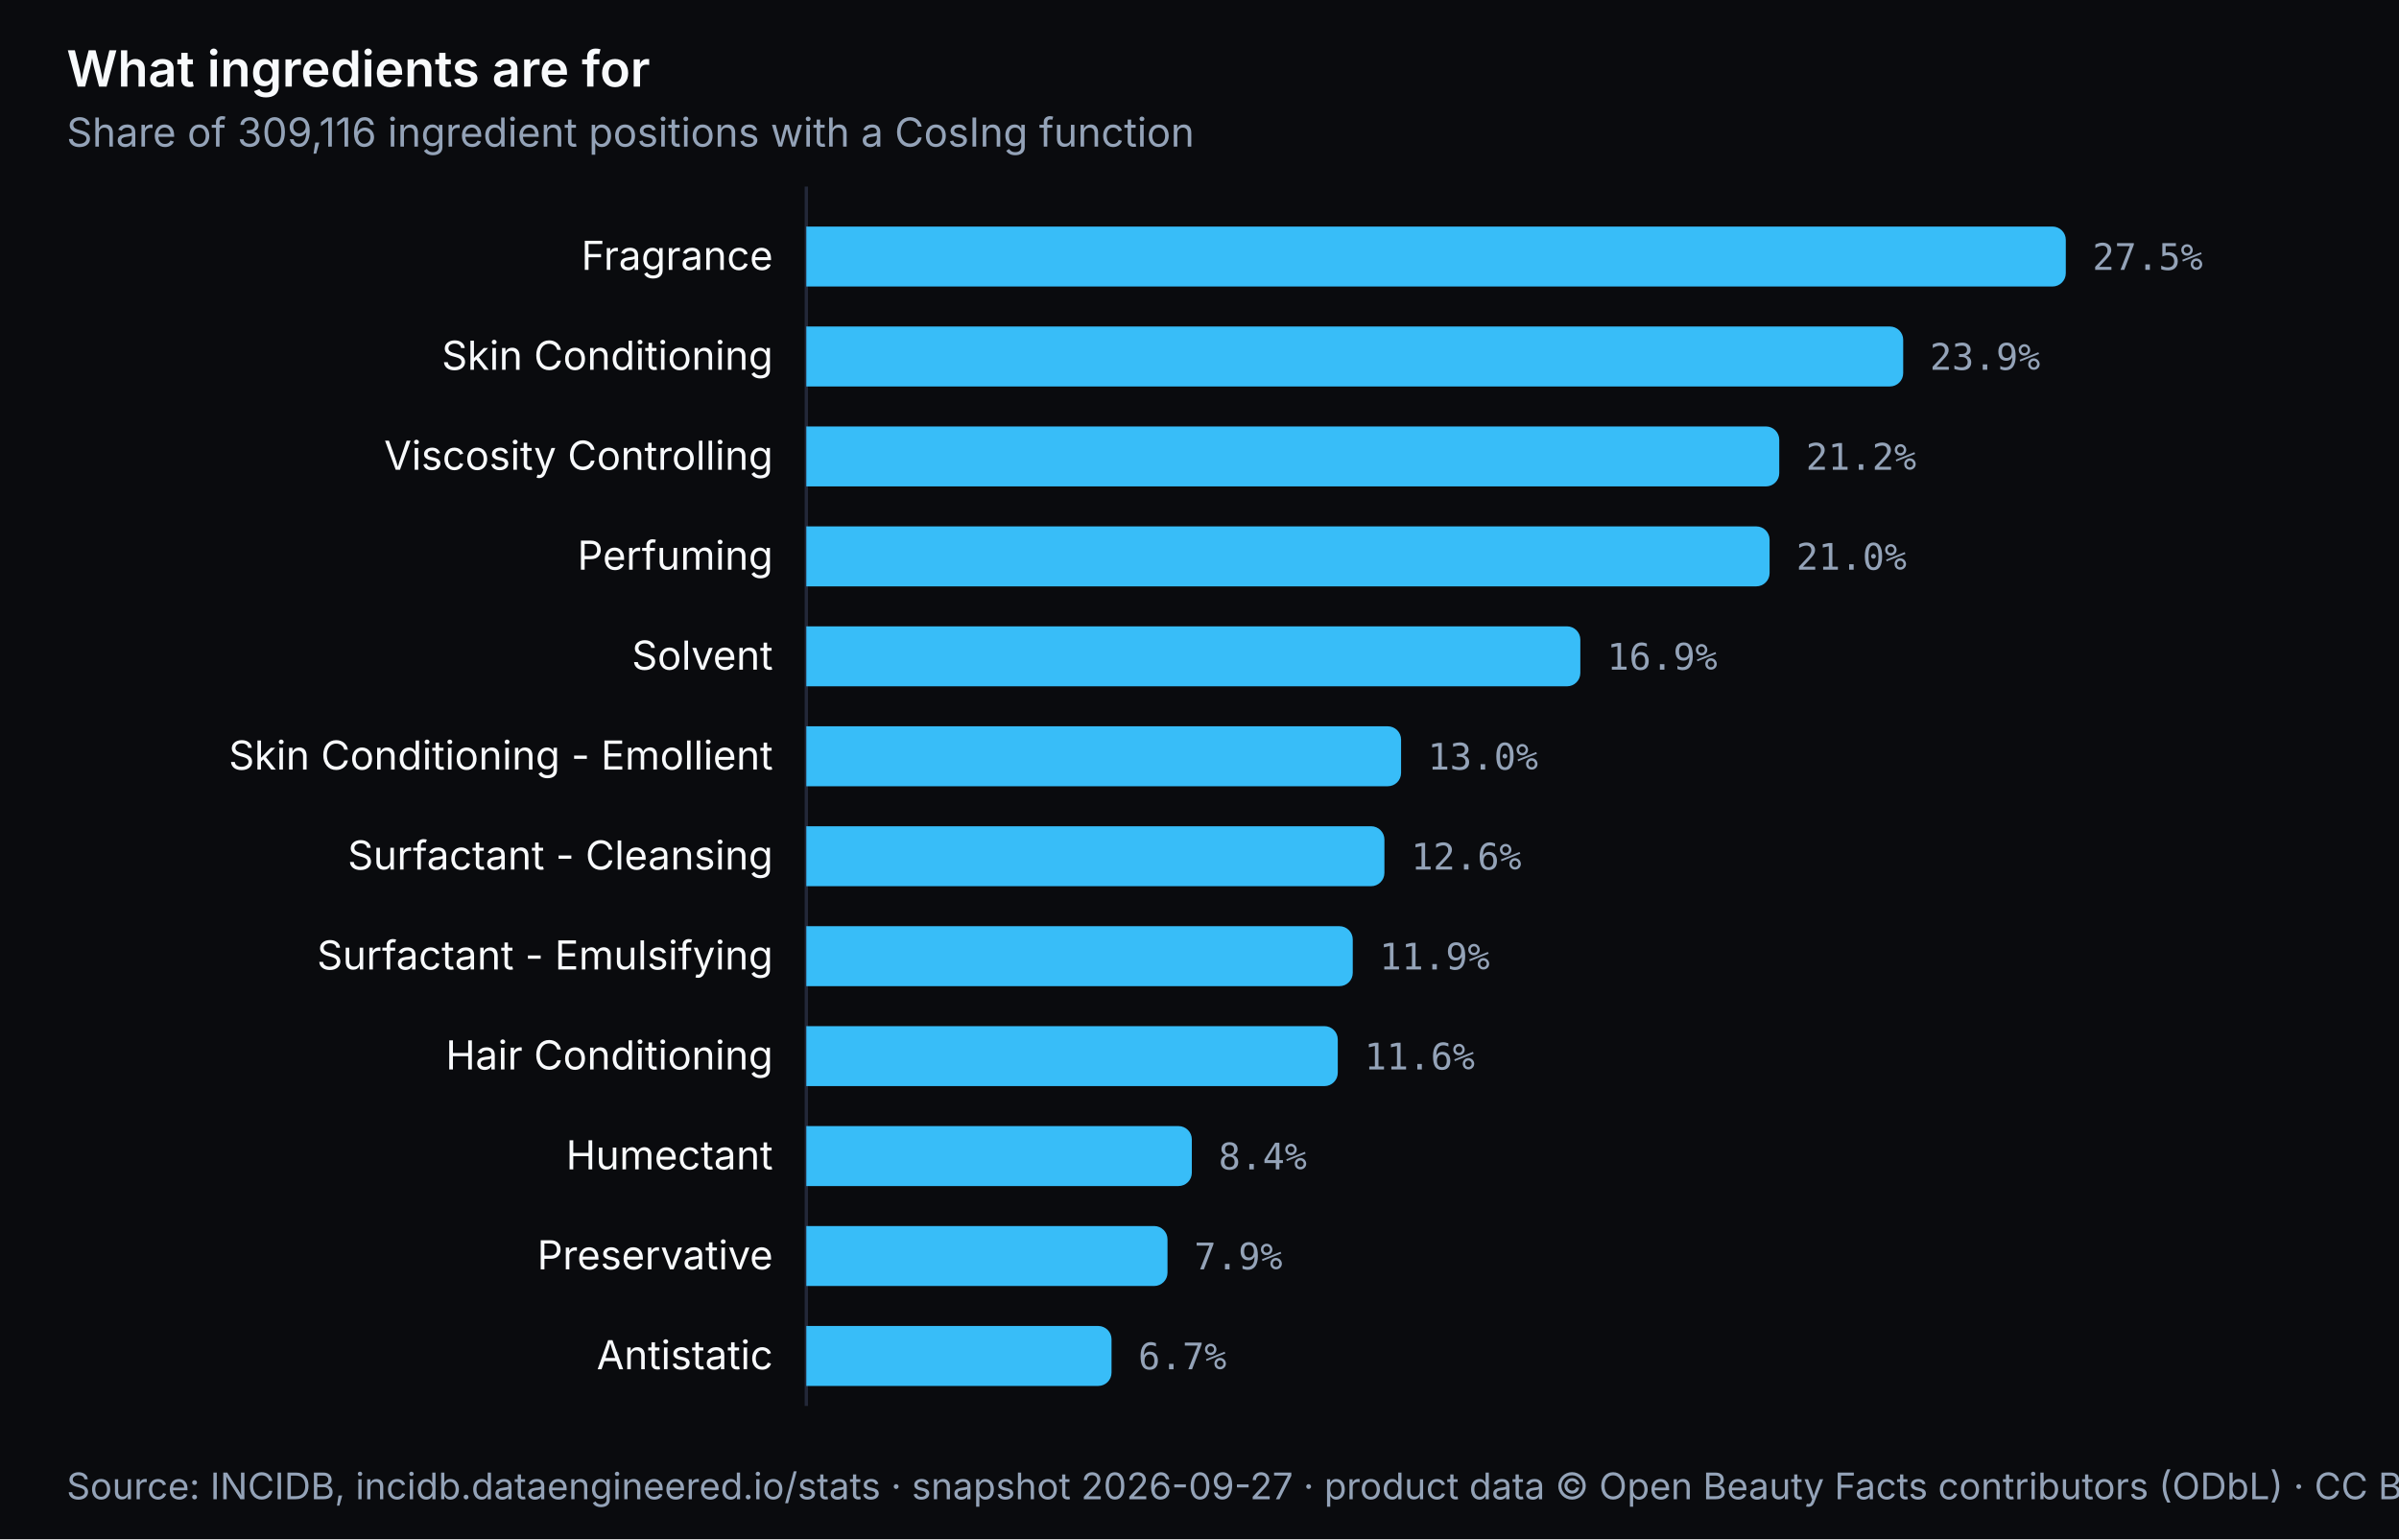
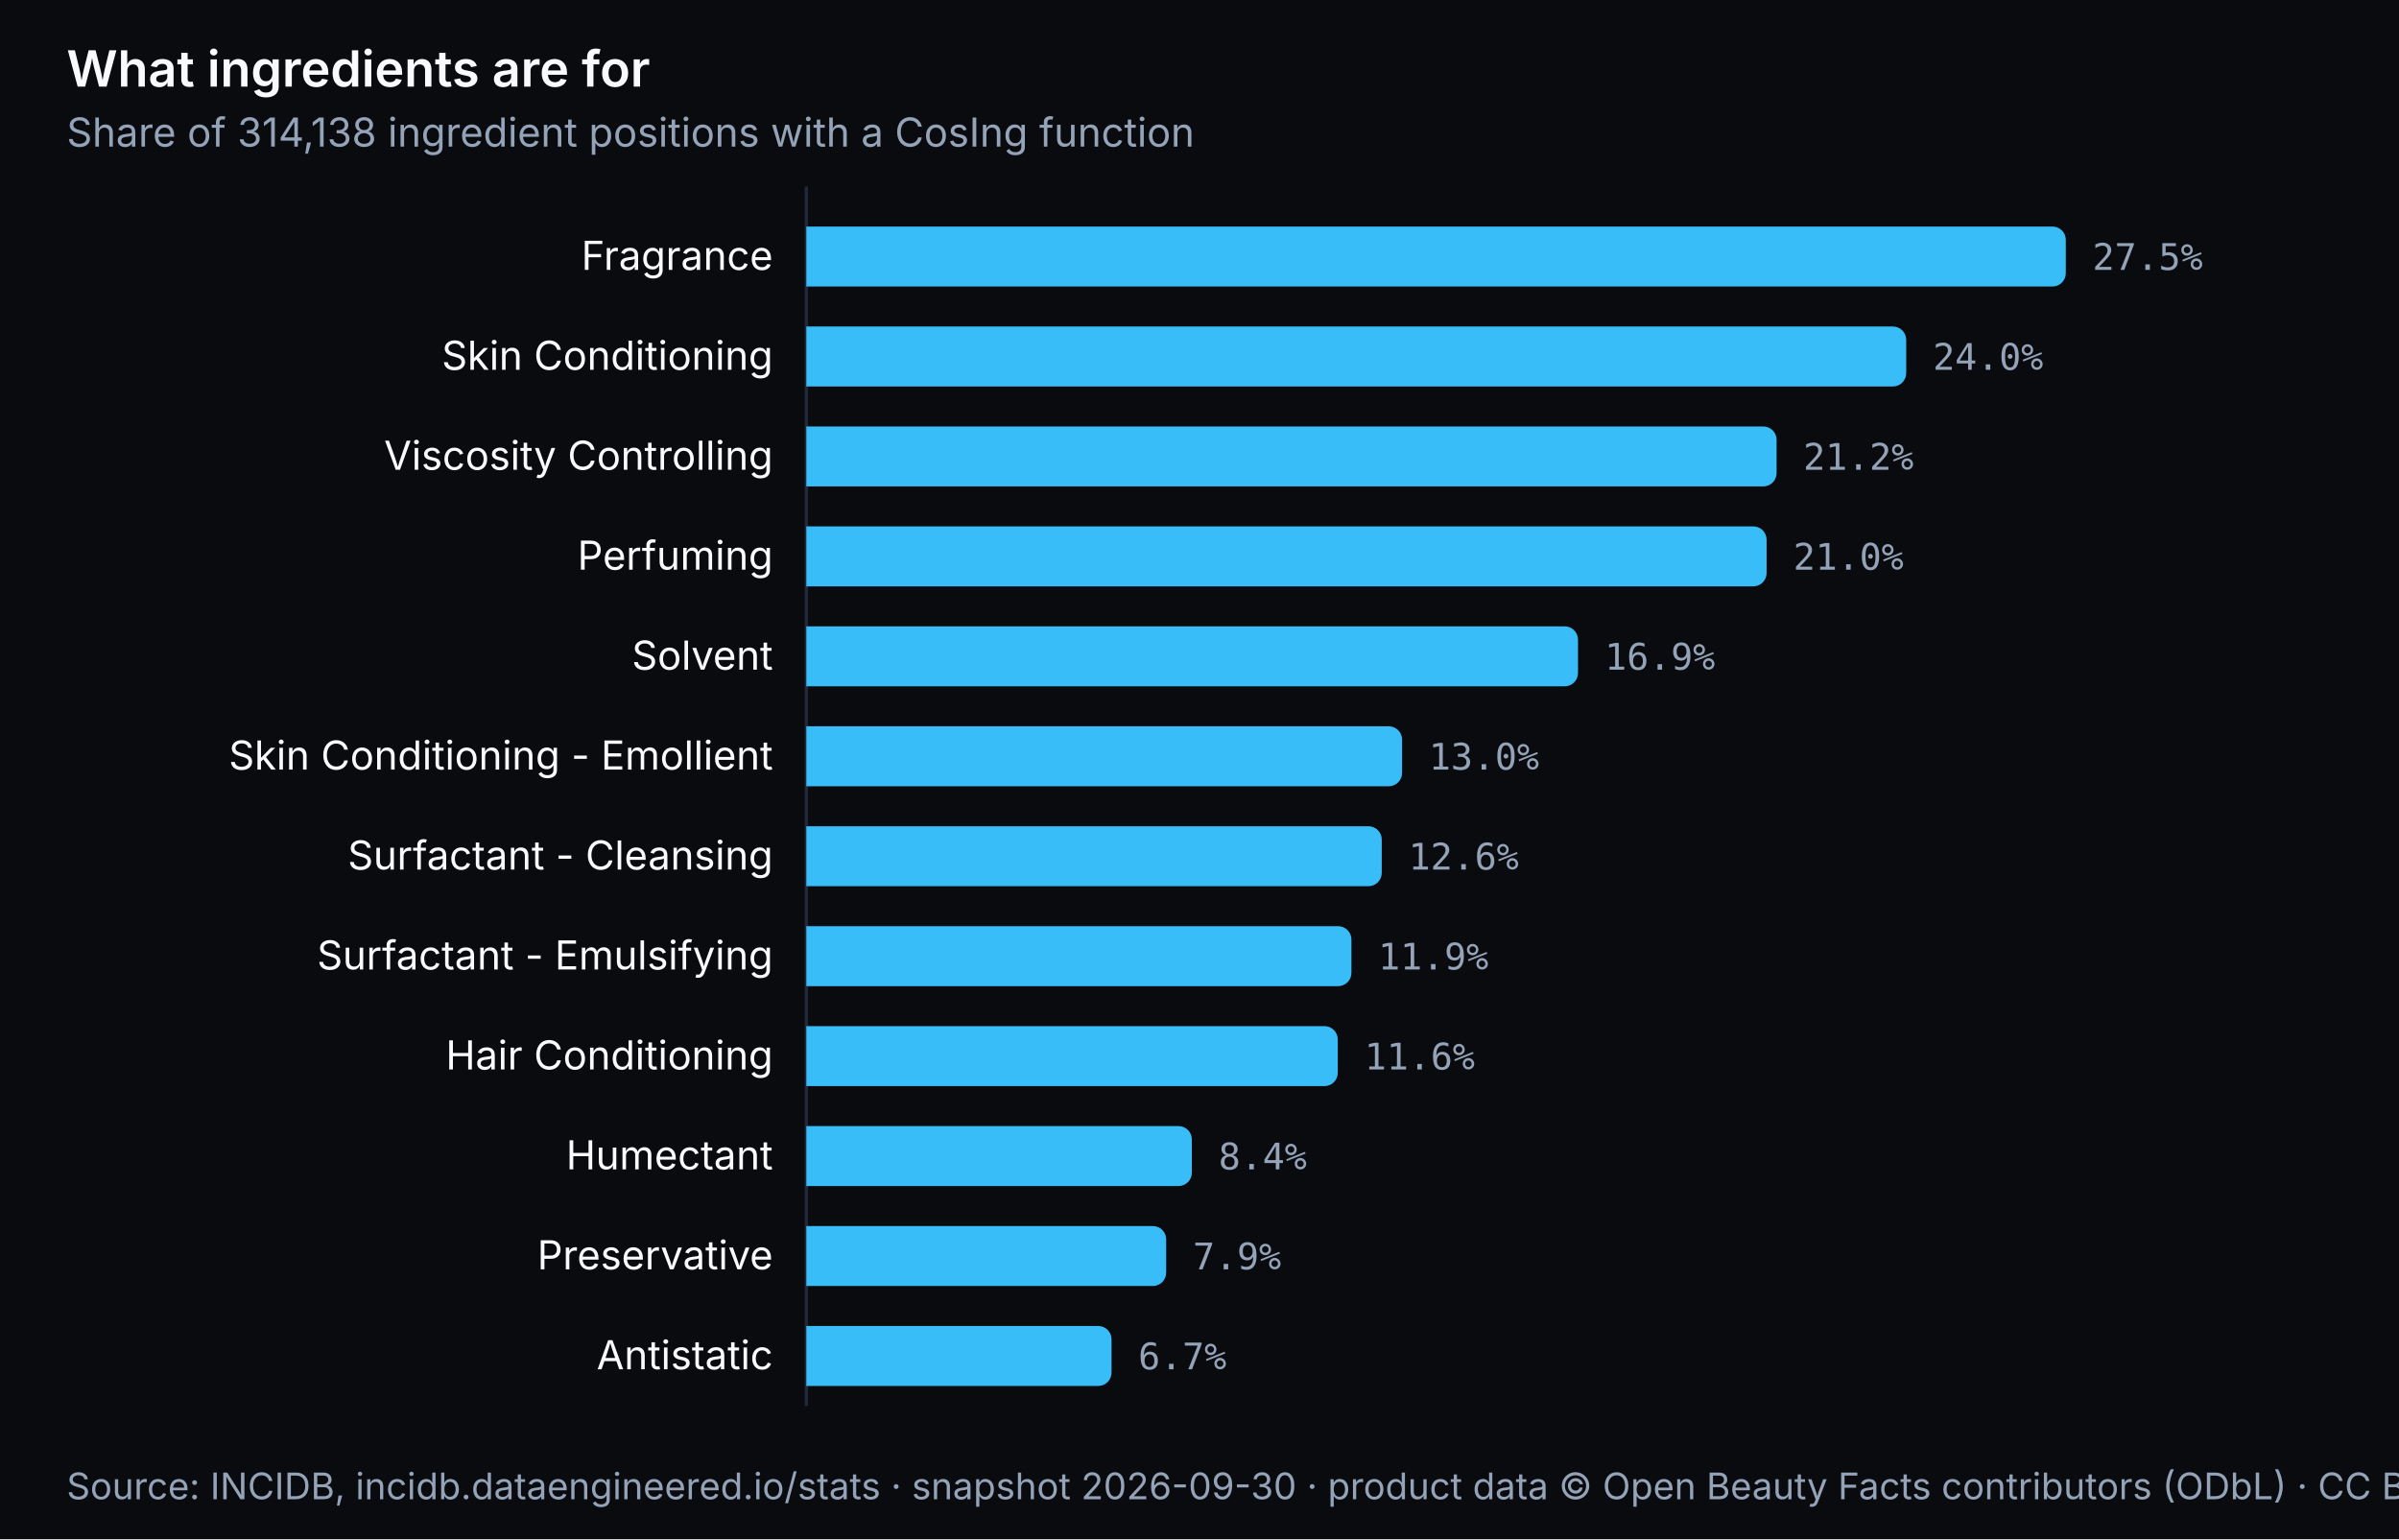
<svg xmlns="http://www.w3.org/2000/svg" viewBox="0 0 720 462" width="720" height="462" role="img" aria-labelledby="t-functions d-functions" font-family="'Space Grotesk', 'Inter', system-ui, -apple-system, 'Segoe UI', sans-serif" font-size="12">
  <rect width="720" height="462" fill="#0A0B0E" />
  <text x="20" y="26" font-size="15" font-weight="600" fill="#F8FAFC">What ingredients are for</text>
-   <text x="20" y="44" font-size="12" fill="#94A3B8">Share of 309,116 ingredient positions with a CosIng function</text>
+   <text x="20" y="44" font-size="12" fill="#94A3B8">Share of 314,138 ingredient positions with a CosIng function</text>
  <line x1="242" y1="56" x2="242" y2="422" stroke="#232838" stroke-width="1" />
  <g>
    <rect x="0" y="62" width="720" height="30" fill="transparent" />
    <path d="M242 68.0 h374.0 a4 4 0 0 1 4 4 v10 a4 4 0 0 1 -4 4 h-374.0 z" fill="#38BDF8" />
    <text x="232" y="81.0" text-anchor="end" fill="#F8FAFC">Fragrance</text>
    <text x="628.0" y="81.0" fill="#94A3B8" font-family="'JetBrains Mono', ui-monospace, Menlo, Consolas, monospace" font-size="11">27.5%</text>
  </g>
  <g>
    <rect x="0" y="92" width="720" height="30" fill="transparent" />
-     <path d="M242 98.0 h325.2 a4 4 0 0 1 4 4 v10 a4 4 0 0 1 -4 4 h-325.2 z" fill="#38BDF8" />
+     <path d="M242 98.0 h326.1 a4 4 0 0 1 4 4 v10 a4 4 0 0 1 -4 4 h-326.1 z" fill="#38BDF8" />
    <text x="232" y="111.0" text-anchor="end" fill="#F8FAFC">Skin Conditioning</text>
-     <text x="579.2" y="111.0" fill="#94A3B8" font-family="'JetBrains Mono', ui-monospace, Menlo, Consolas, monospace" font-size="11">23.9%</text>
+     <text x="580.1" y="111.0" fill="#94A3B8" font-family="'JetBrains Mono', ui-monospace, Menlo, Consolas, monospace" font-size="11">24.0%</text>
  </g>
  <g>
    <rect x="0" y="122" width="720" height="30" fill="transparent" />
-     <path d="M242 128.0 h288.0 a4 4 0 0 1 4 4 v10 a4 4 0 0 1 -4 4 h-288.0 z" fill="#38BDF8" />
+     <path d="M242 128.0 h287.2 a4 4 0 0 1 4 4 v10 a4 4 0 0 1 -4 4 h-287.2 z" fill="#38BDF8" />
    <text x="232" y="141.0" text-anchor="end" fill="#F8FAFC">Viscosity Controlling</text>
-     <text x="542.0" y="141.0" fill="#94A3B8" font-family="'JetBrains Mono', ui-monospace, Menlo, Consolas, monospace" font-size="11">21.2%</text>
+     <text x="541.2" y="141.0" fill="#94A3B8" font-family="'JetBrains Mono', ui-monospace, Menlo, Consolas, monospace" font-size="11">21.2%</text>
  </g>
  <g>
    <rect x="0" y="152" width="720" height="30" fill="transparent" />
-     <path d="M242 158.0 h285.1 a4 4 0 0 1 4 4 v10 a4 4 0 0 1 -4 4 h-285.1 z" fill="#38BDF8" />
+     <path d="M242 158.0 h284.2 a4 4 0 0 1 4 4 v10 a4 4 0 0 1 -4 4 h-284.2 z" fill="#38BDF8" />
    <text x="232" y="171.0" text-anchor="end" fill="#F8FAFC">Perfuming</text>
-     <text x="539.1" y="171.0" fill="#94A3B8" font-family="'JetBrains Mono', ui-monospace, Menlo, Consolas, monospace" font-size="11">21.0%</text>
+     <text x="538.2" y="171.0" fill="#94A3B8" font-family="'JetBrains Mono', ui-monospace, Menlo, Consolas, monospace" font-size="11">21.0%</text>
  </g>
  <g>
    <rect x="0" y="182" width="720" height="30" fill="transparent" />
-     <path d="M242 188.0 h228.3 a4 4 0 0 1 4 4 v10 a4 4 0 0 1 -4 4 h-228.3 z" fill="#38BDF8" />
+     <path d="M242 188.0 h227.6 a4 4 0 0 1 4 4 v10 a4 4 0 0 1 -4 4 h-227.6 z" fill="#38BDF8" />
    <text x="232" y="201.0" text-anchor="end" fill="#F8FAFC">Solvent</text>
-     <text x="482.3" y="201.0" fill="#94A3B8" font-family="'JetBrains Mono', ui-monospace, Menlo, Consolas, monospace" font-size="11">16.9%</text>
+     <text x="481.6" y="201.0" fill="#94A3B8" font-family="'JetBrains Mono', ui-monospace, Menlo, Consolas, monospace" font-size="11">16.9%</text>
  </g>
  <g>
    <rect x="0" y="212" width="720" height="30" fill="transparent" />
-     <path d="M242 218.0 h174.5 a4 4 0 0 1 4 4 v10 a4 4 0 0 1 -4 4 h-174.5 z" fill="#38BDF8" />
+     <path d="M242 218.0 h174.8 a4 4 0 0 1 4 4 v10 a4 4 0 0 1 -4 4 h-174.8 z" fill="#38BDF8" />
    <text x="232" y="231.0" text-anchor="end" fill="#F8FAFC">Skin Conditioning - Emollient</text>
-     <text x="428.5" y="231.0" fill="#94A3B8" font-family="'JetBrains Mono', ui-monospace, Menlo, Consolas, monospace" font-size="11">13.0%</text>
+     <text x="428.8" y="231.0" fill="#94A3B8" font-family="'JetBrains Mono', ui-monospace, Menlo, Consolas, monospace" font-size="11">13.0%</text>
  </g>
  <g>
    <rect x="0" y="242" width="720" height="30" fill="transparent" />
-     <path d="M242 248.0 h169.5 a4 4 0 0 1 4 4 v10 a4 4 0 0 1 -4 4 h-169.5 z" fill="#38BDF8" />
+     <path d="M242 248.0 h168.7 a4 4 0 0 1 4 4 v10 a4 4 0 0 1 -4 4 h-168.7 z" fill="#38BDF8" />
    <text x="232" y="261.0" text-anchor="end" fill="#F8FAFC">Surfactant - Cleansing</text>
-     <text x="423.5" y="261.0" fill="#94A3B8" font-family="'JetBrains Mono', ui-monospace, Menlo, Consolas, monospace" font-size="11">12.6%</text>
+     <text x="422.7" y="261.0" fill="#94A3B8" font-family="'JetBrains Mono', ui-monospace, Menlo, Consolas, monospace" font-size="11">12.6%</text>
  </g>
  <g>
    <rect x="0" y="272" width="720" height="30" fill="transparent" />
-     <path d="M242 278.0 h160.0 a4 4 0 0 1 4 4 v10 a4 4 0 0 1 -4 4 h-160.0 z" fill="#38BDF8" />
+     <path d="M242 278.0 h159.6 a4 4 0 0 1 4 4 v10 a4 4 0 0 1 -4 4 h-159.6 z" fill="#38BDF8" />
    <text x="232" y="291.0" text-anchor="end" fill="#F8FAFC">Surfactant - Emulsifying</text>
-     <text x="414.0" y="291.0" fill="#94A3B8" font-family="'JetBrains Mono', ui-monospace, Menlo, Consolas, monospace" font-size="11">11.9%</text>
+     <text x="413.6" y="291.0" fill="#94A3B8" font-family="'JetBrains Mono', ui-monospace, Menlo, Consolas, monospace" font-size="11">11.9%</text>
  </g>
  <g>
    <rect x="0" y="302" width="720" height="30" fill="transparent" />
    <path d="M242 308.0 h155.5 a4 4 0 0 1 4 4 v10 a4 4 0 0 1 -4 4 h-155.5 z" fill="#38BDF8" />
    <text x="232" y="321.0" text-anchor="end" fill="#F8FAFC">Hair Conditioning</text>
    <text x="409.5" y="321.0" fill="#94A3B8" font-family="'JetBrains Mono', ui-monospace, Menlo, Consolas, monospace" font-size="11">11.6%</text>
  </g>
  <g>
    <rect x="0" y="332" width="720" height="30" fill="transparent" />
    <path d="M242 338.0 h111.7 a4 4 0 0 1 4 4 v10 a4 4 0 0 1 -4 4 h-111.7 z" fill="#38BDF8" />
    <text x="232" y="351.0" text-anchor="end" fill="#F8FAFC">Humectant</text>
    <text x="365.7" y="351.0" fill="#94A3B8" font-family="'JetBrains Mono', ui-monospace, Menlo, Consolas, monospace" font-size="11">8.4%</text>
  </g>
  <g>
    <rect x="0" y="362" width="720" height="30" fill="transparent" />
-     <path d="M242 368.0 h104.4 a4 4 0 0 1 4 4 v10 a4 4 0 0 1 -4 4 h-104.4 z" fill="#38BDF8" />
+     <path d="M242 368.0 h104.0 a4 4 0 0 1 4 4 v10 a4 4 0 0 1 -4 4 h-104.0 z" fill="#38BDF8" />
    <text x="232" y="381.0" text-anchor="end" fill="#F8FAFC">Preservative</text>
-     <text x="358.4" y="381.0" fill="#94A3B8" font-family="'JetBrains Mono', ui-monospace, Menlo, Consolas, monospace" font-size="11">7.9%</text>
+     <text x="358.0" y="381.0" fill="#94A3B8" font-family="'JetBrains Mono', ui-monospace, Menlo, Consolas, monospace" font-size="11">7.9%</text>
  </g>
  <g>
    <rect x="0" y="392" width="720" height="30" fill="transparent" />
    <path d="M242 398.0 h87.6 a4 4 0 0 1 4 4 v10 a4 4 0 0 1 -4 4 h-87.6 z" fill="#38BDF8" />
    <text x="232" y="411.0" text-anchor="end" fill="#F8FAFC">Antistatic</text>
    <text x="341.6" y="411.0" fill="#94A3B8" font-family="'JetBrains Mono', ui-monospace, Menlo, Consolas, monospace" font-size="11">6.7%</text>
  </g>
-   <text x="20" y="450" font-size="11" fill="#94A3B8">Source: INCIDB, incidb.dataengineered.io/stats · snapshot 2026-09-27 · product data © Open Beauty Facts contributors (ODbL) · CC BY 4.0</text>
+   <text x="20" y="450" font-size="11" fill="#94A3B8">Source: INCIDB, incidb.dataengineered.io/stats · snapshot 2026-09-30 · product data © Open Beauty Facts contributors (ODbL) · CC BY 4.0</text>
</svg>
